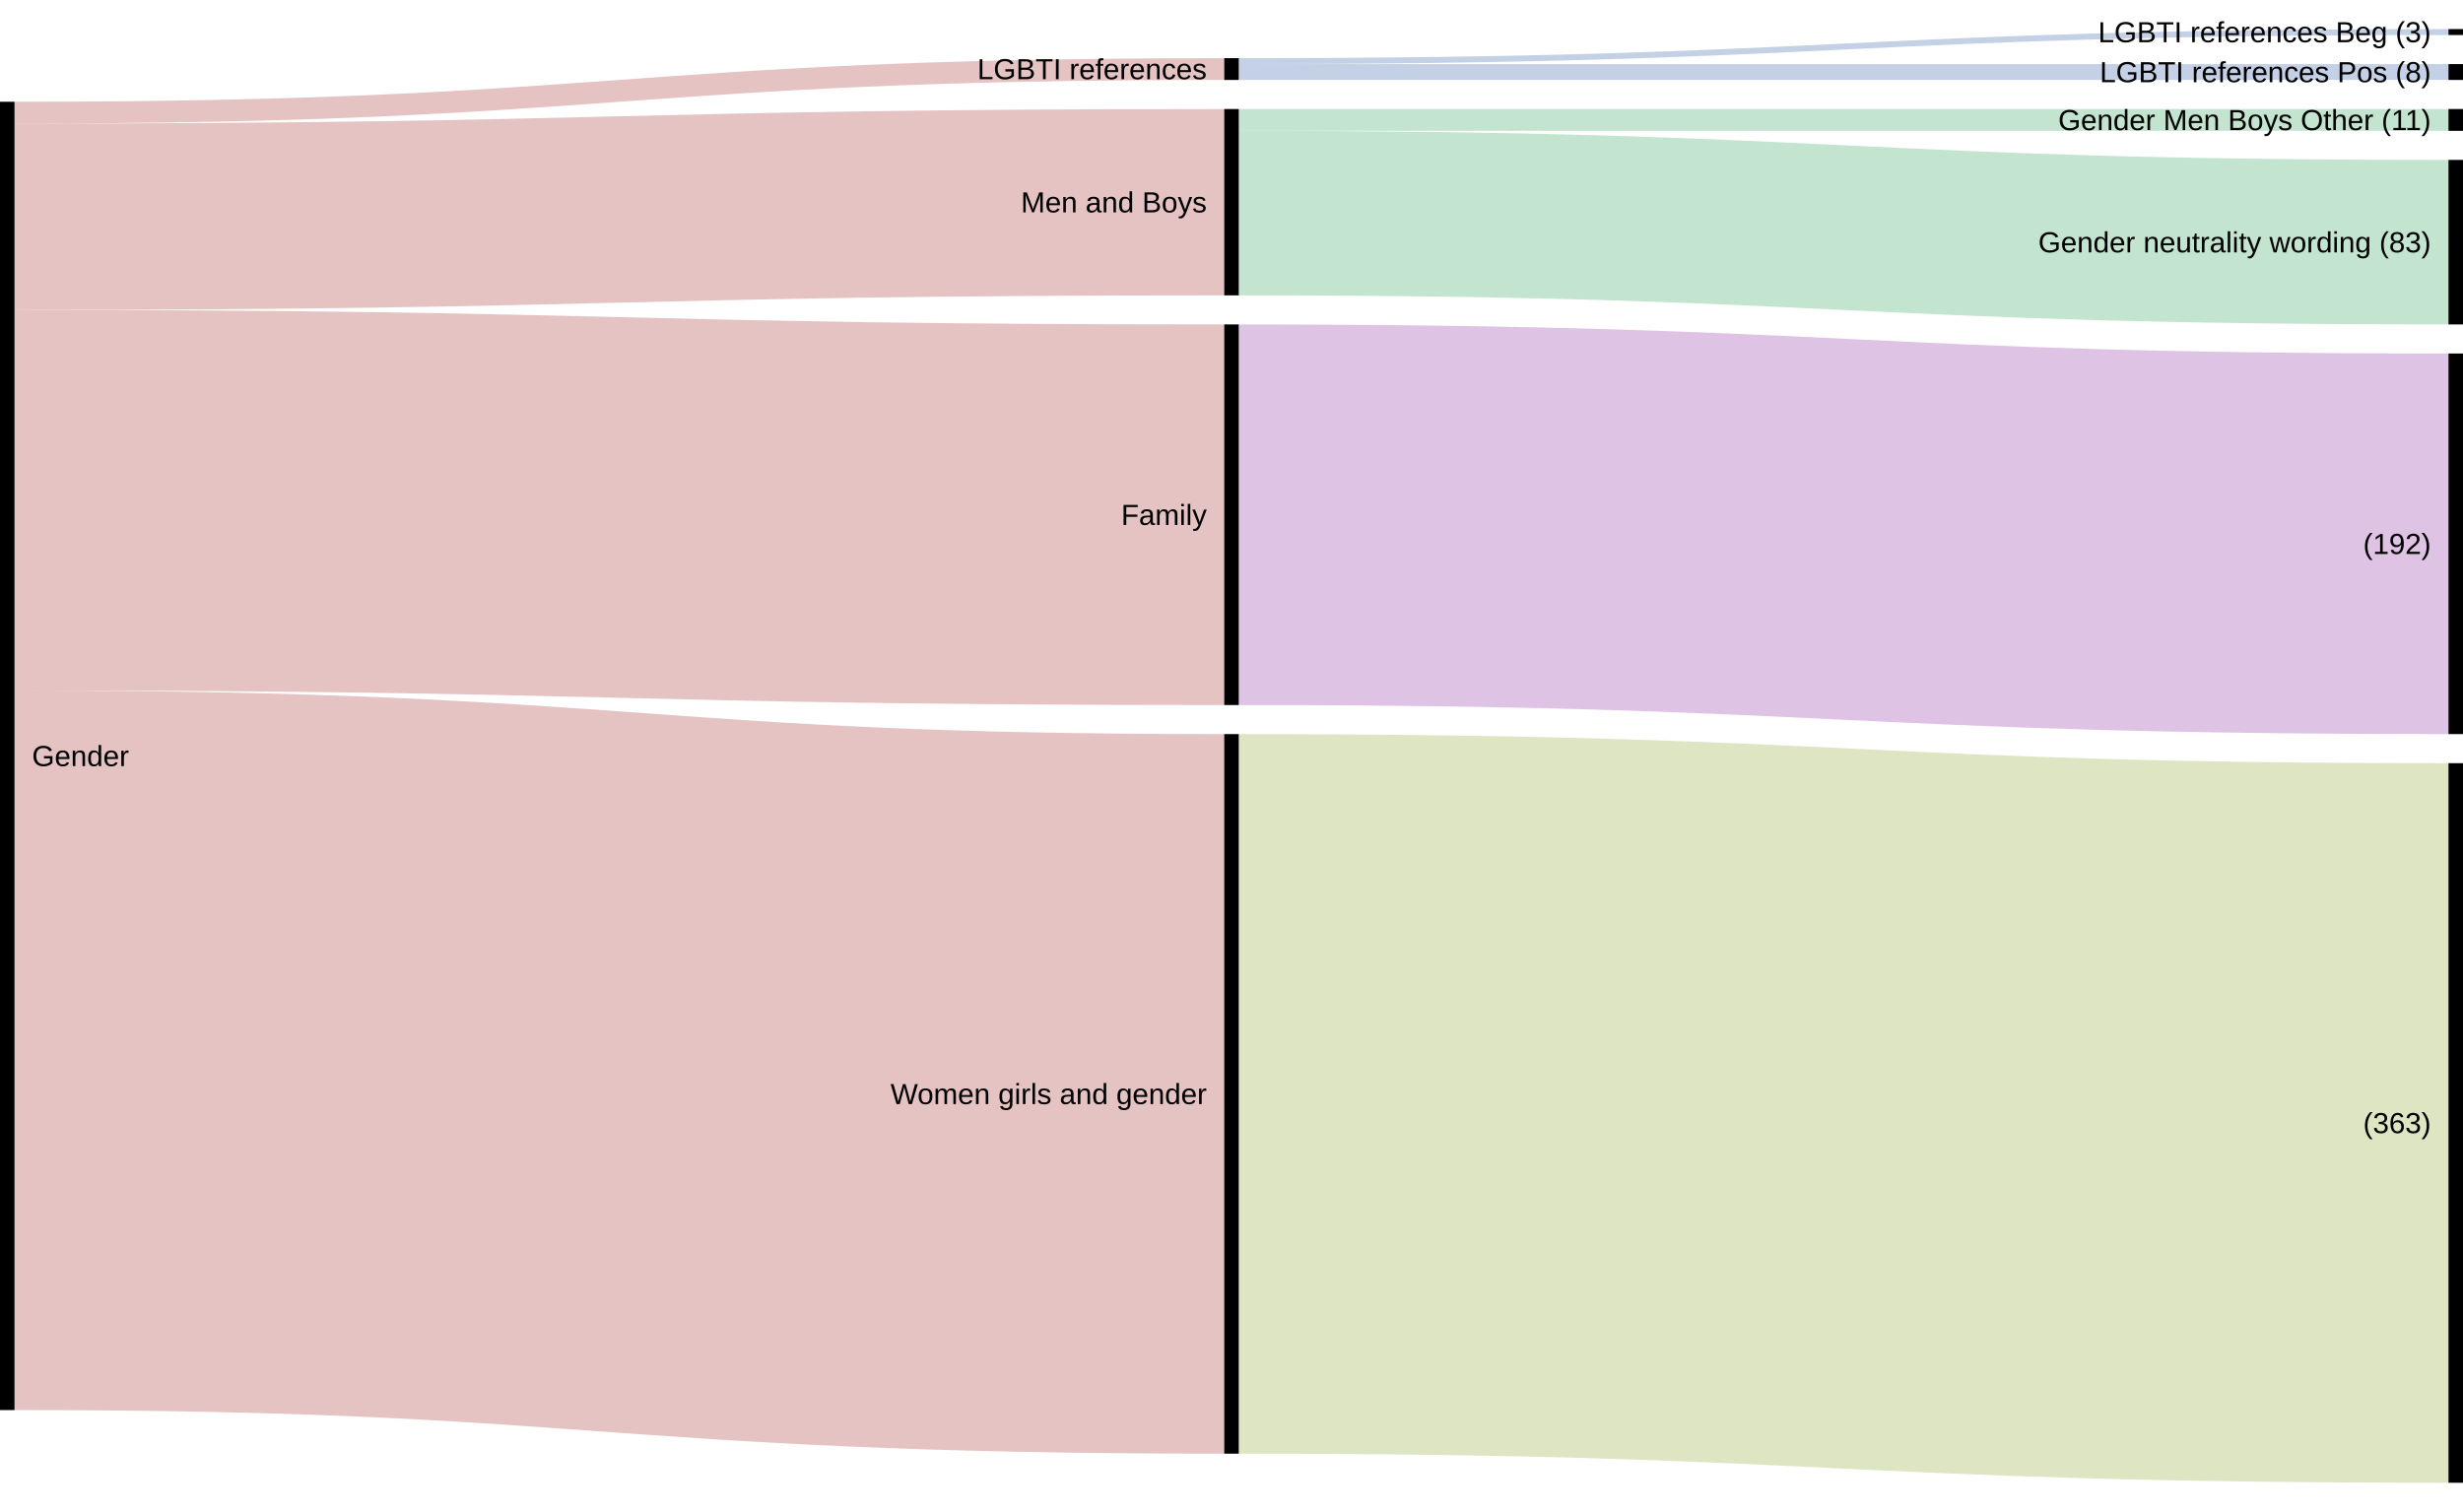
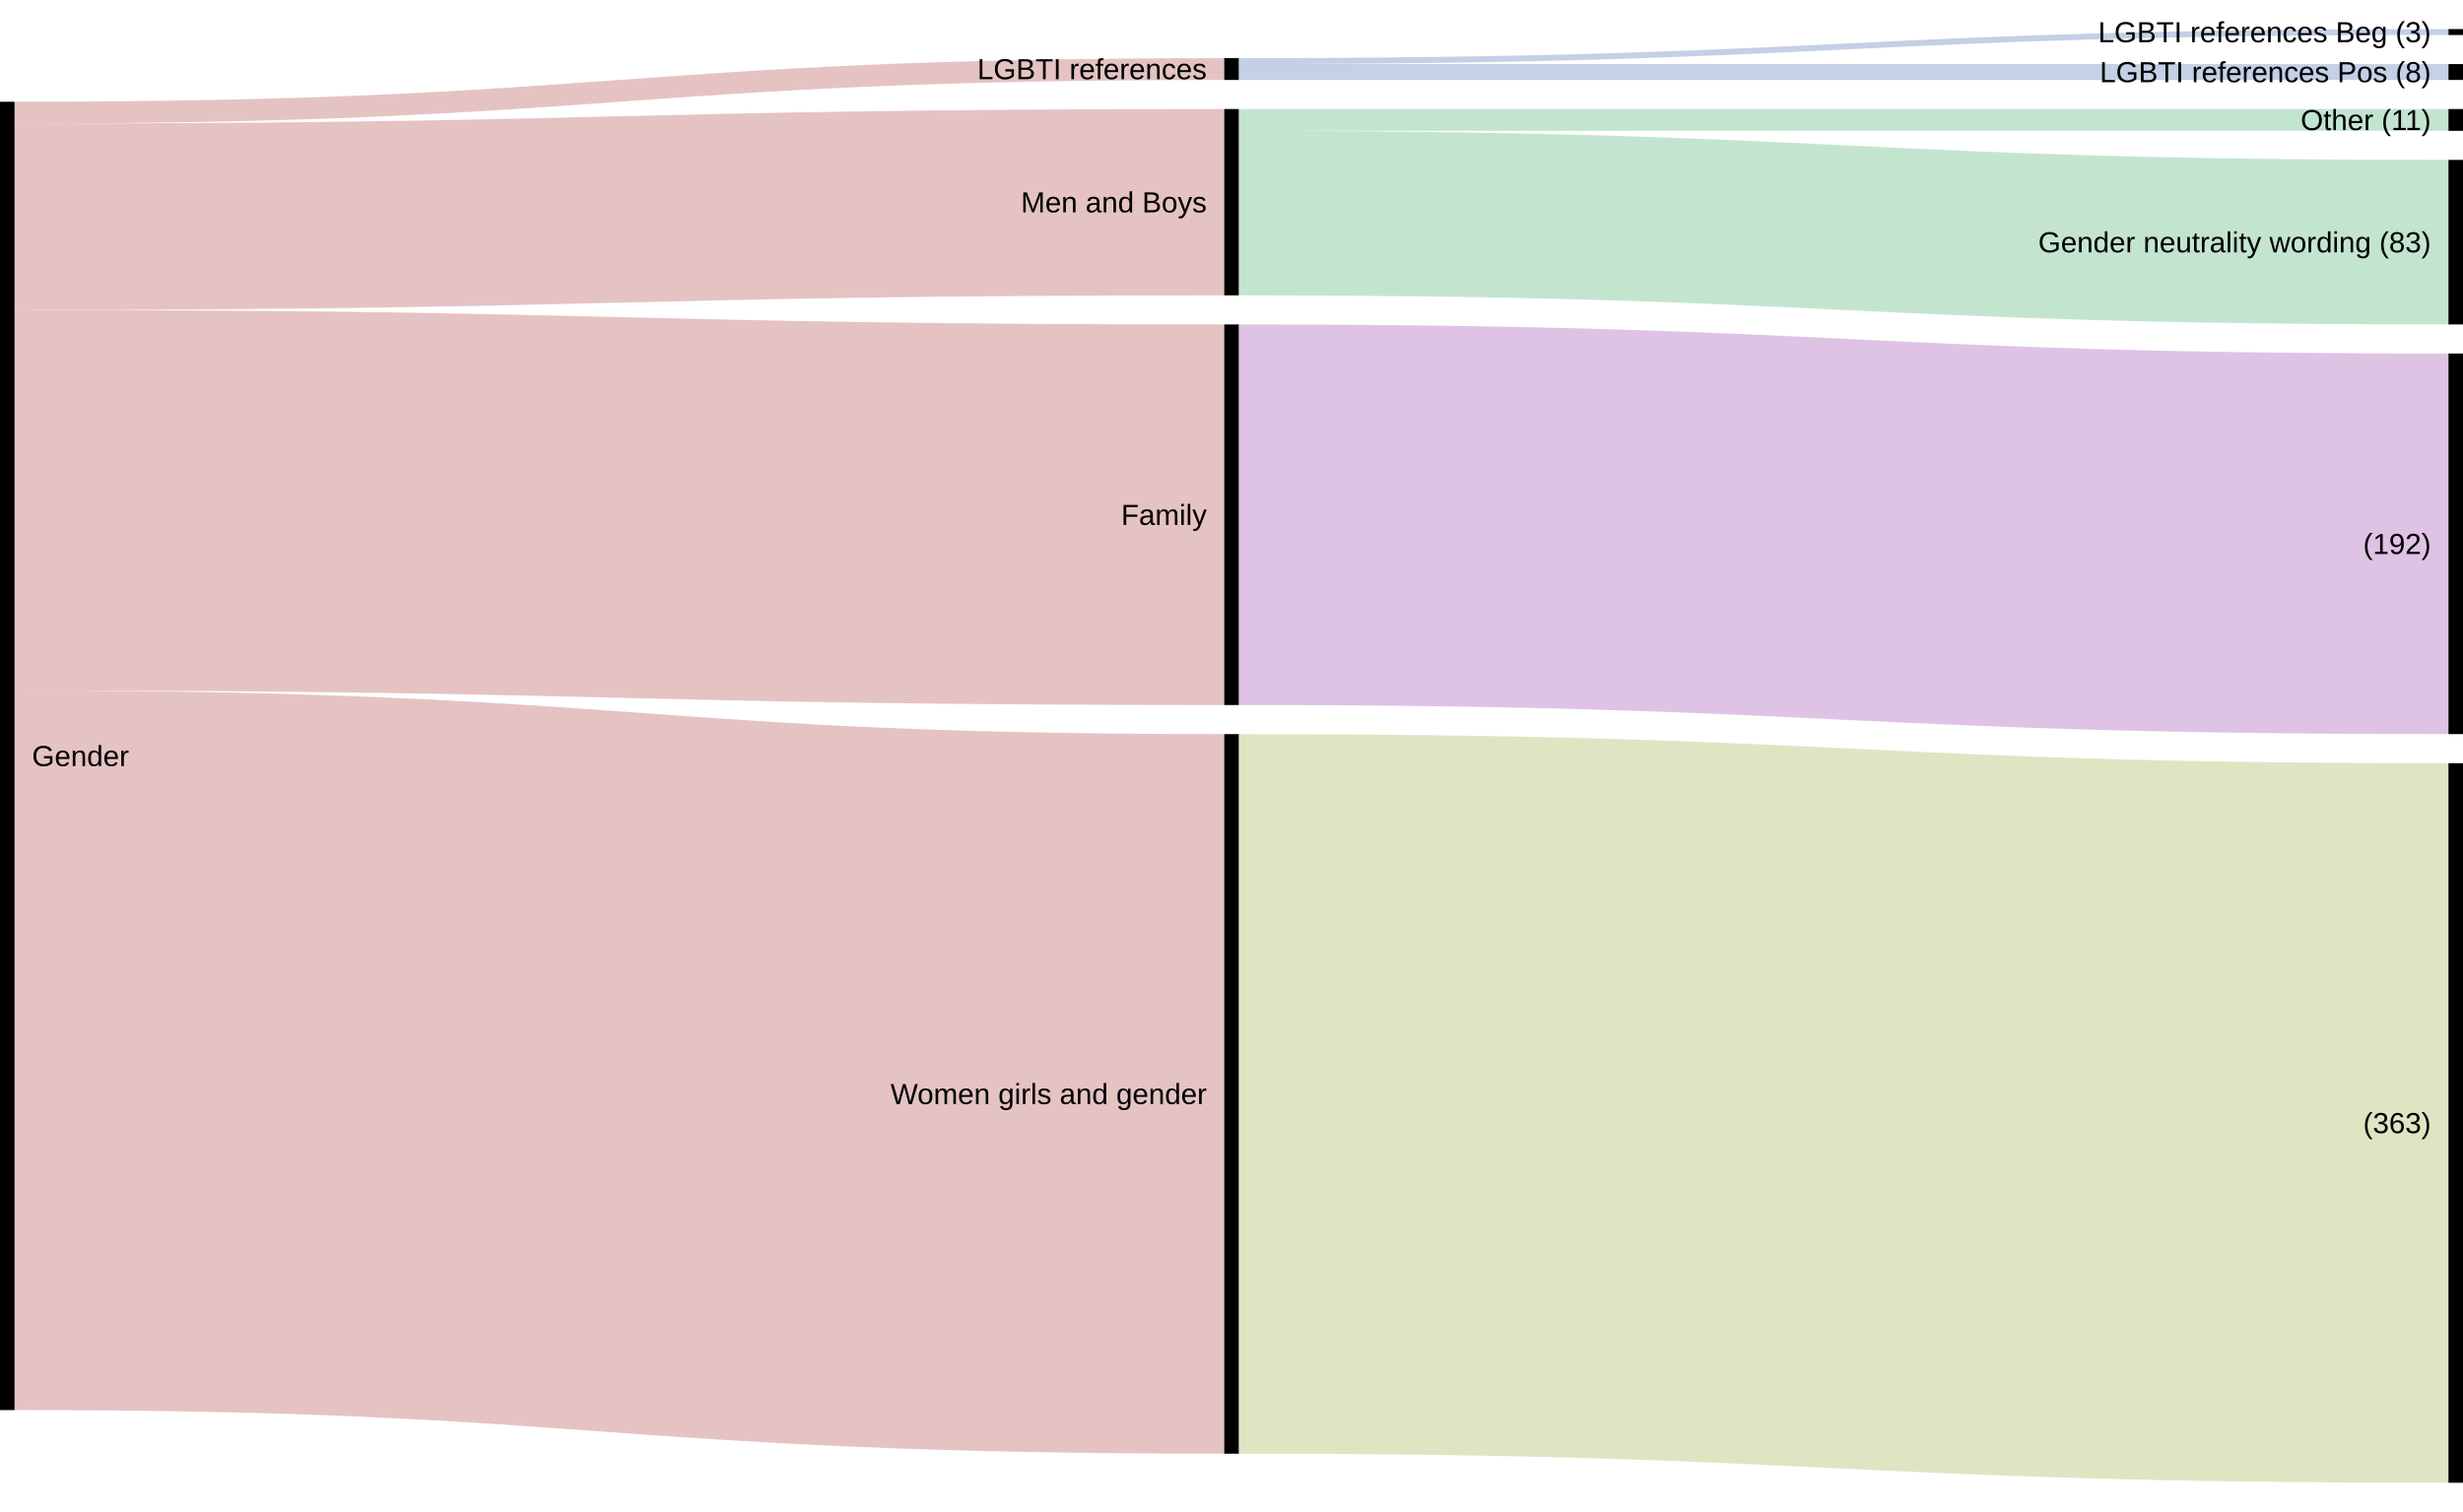
<svg xmlns="http://www.w3.org/2000/svg" id="mysvg" width="847" height="520" version="1.1">
  <g transform="translate(0, 10)">
    <g class="links" fill="none" stroke-opacity="0.4">
      <path d="M5,351.25C213,351.25,213,366.25,421,366.25" stroke-width="247.5" style="stroke: rgb(191, 105, 105);" />
      <path d="M5,64.545C213,64.545,213,59.545,421,59.545" stroke-width="64.091" style="stroke: rgb(191, 105, 105);" />
      <path d="M5,28.75C213,28.75,213,13.75,421,13.75" stroke-width="7.5" style="stroke: rgb(191, 105, 105);" />
      <path d="M5,162.045C213,162.045,213,167.045,421,167.045" stroke-width="130.909" style="stroke: rgb(191, 105, 105);" />
      <path d="M426,366.25C634,366.25,634,376.25,842,376.25" stroke-width="247.5" style="stroke: rgb(174, 191, 105);" />
      <path d="M426,63.295C634,63.295,634,73.295,842,73.295" stroke-width="56.591" style="stroke: rgb(105, 191, 139);" />
      <path d="M426,31.25C634,31.25,634,31.25,842,31.25" stroke-width="7.5" style="stroke: rgb(105, 191, 139);" />
      <path d="M426,14.773C634,14.773,634,14.773,842,14.773" stroke-width="5.455" style="stroke: rgb(105, 139, 191);" />
      <path d="M426,11.023C634,11.023,634,1.023,842,1.023" stroke-width="2.045" style="stroke: rgb(105, 139, 191);" />
      <path d="M426,167.045C634,167.045,634,177.045,842,177.045" stroke-width="130.909" style="stroke: rgb(174, 105, 191);" />
    </g>
    <g class="nodes" font-family="Arial, Helvetica" font-size="10">
      <g>
        <rect x="0" y="25" height="450" width="5" fill="#000" />
        <text x="11" y="250" dy="0.35em" text-anchor="start">Gender</text>
      </g>
      <g>
        <rect x="421" y="101.591" height="130.909" width="5" fill="#000" />
        <text x="415" y="167.045" dy="0.35em" text-anchor="end">Family</text>
      </g>
      <g>
        <rect x="421" y="10" height="7.5" width="5" fill="#000" />
        <text x="415" y="13.75" dy="0.35em" text-anchor="end">LGBTI references</text>
      </g>
      <g>
        <rect x="421" y="27.5" height="64.091" width="5" fill="#000" />
        <text x="415" y="59.545" dy="0.35em" text-anchor="end">Men and Boys</text>
      </g>
      <g>
        <rect x="421" y="242.5" height="247.5" width="5" fill="#000" />
        <text x="415" y="366.25" dy="0.35em" text-anchor="end">Women girls and gender</text>
      </g>
      <g>
        <rect x="842" y="111.591" height="130.909" width="5" fill="#000" />
        <text x="836" y="177.045" dy="0.35em" text-anchor="end">(192)</text>
      </g>
      <g>
        <rect x="842" y="252.5" height="247.5" width="5" fill="#000" />
        <text x="836" y="376.25" dy="0.35em" text-anchor="end">(363)</text>
      </g>
      <g>
        <rect x="842" y="27.5" height="7.5" width="5" fill="#000" />
-         <text x="836" y="31.25" dy="0.35em" text-anchor="end">Gender Men Boys Other (11)</text>
+         <text x="836" y="31.25" dy="0.35em" text-anchor="end">Other (11)</text>
      </g>
      <g>
        <rect x="842" y="45" height="56.591" width="5" fill="#000" />
        <text x="836" y="73.295" dy="0.35em" text-anchor="end">Gender neutrality wording (83)</text>
      </g>
      <g>
        <rect x="842" y="-1.7053025658242404e-13" height="2.045" width="5" fill="#000" />
        <text x="836" y="1.023" dy="0.35em" text-anchor="end">LGBTI references Beg (3)</text>
      </g>
      <g>
        <rect x="842" y="12.045" height="5.455" width="5" fill="#000" />
        <text x="836" y="14.773" dy="0.35em" text-anchor="end">LGBTI references Pos (8)</text>
      </g>
    </g>
  </g>
</svg>
